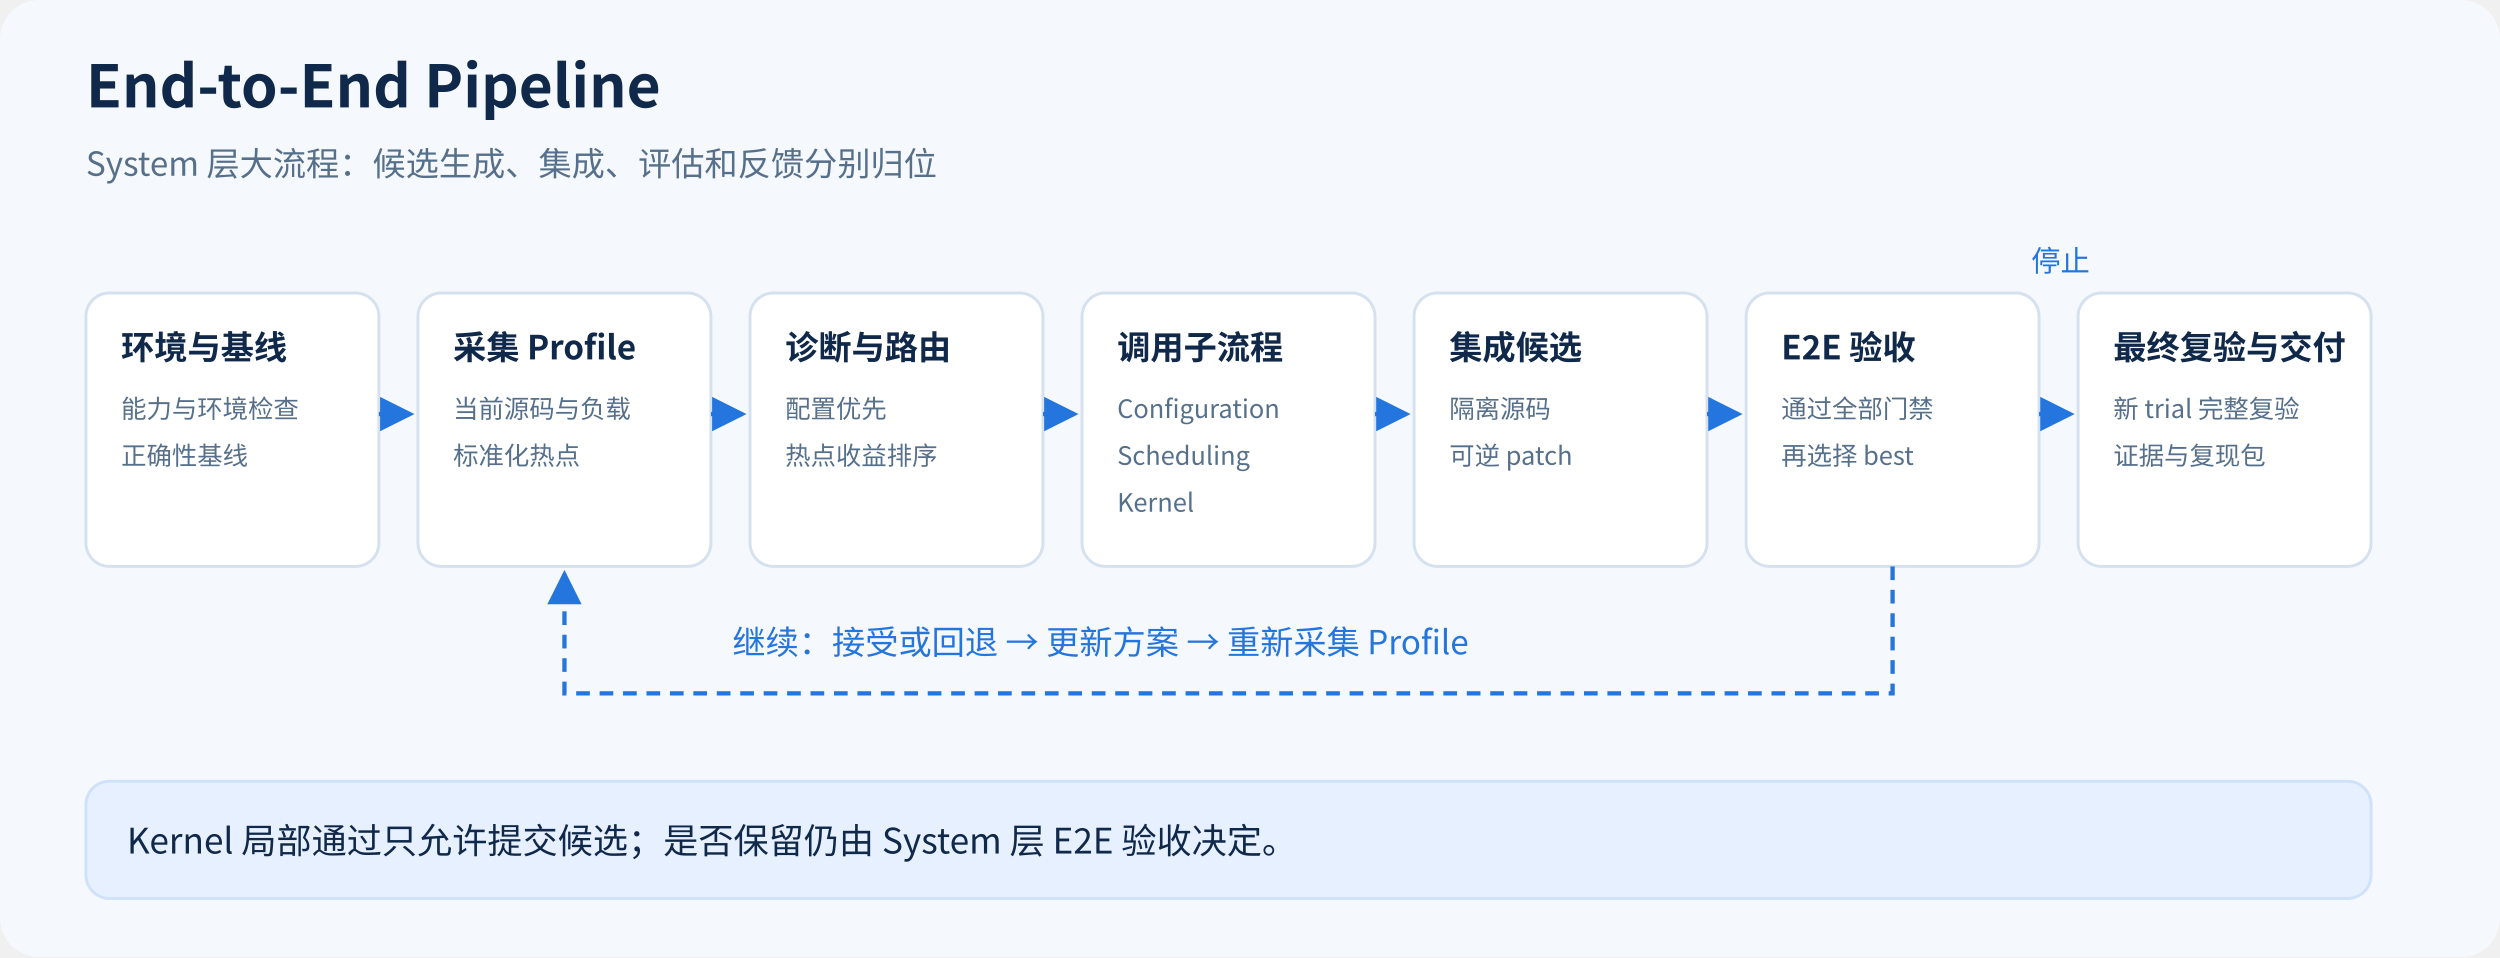
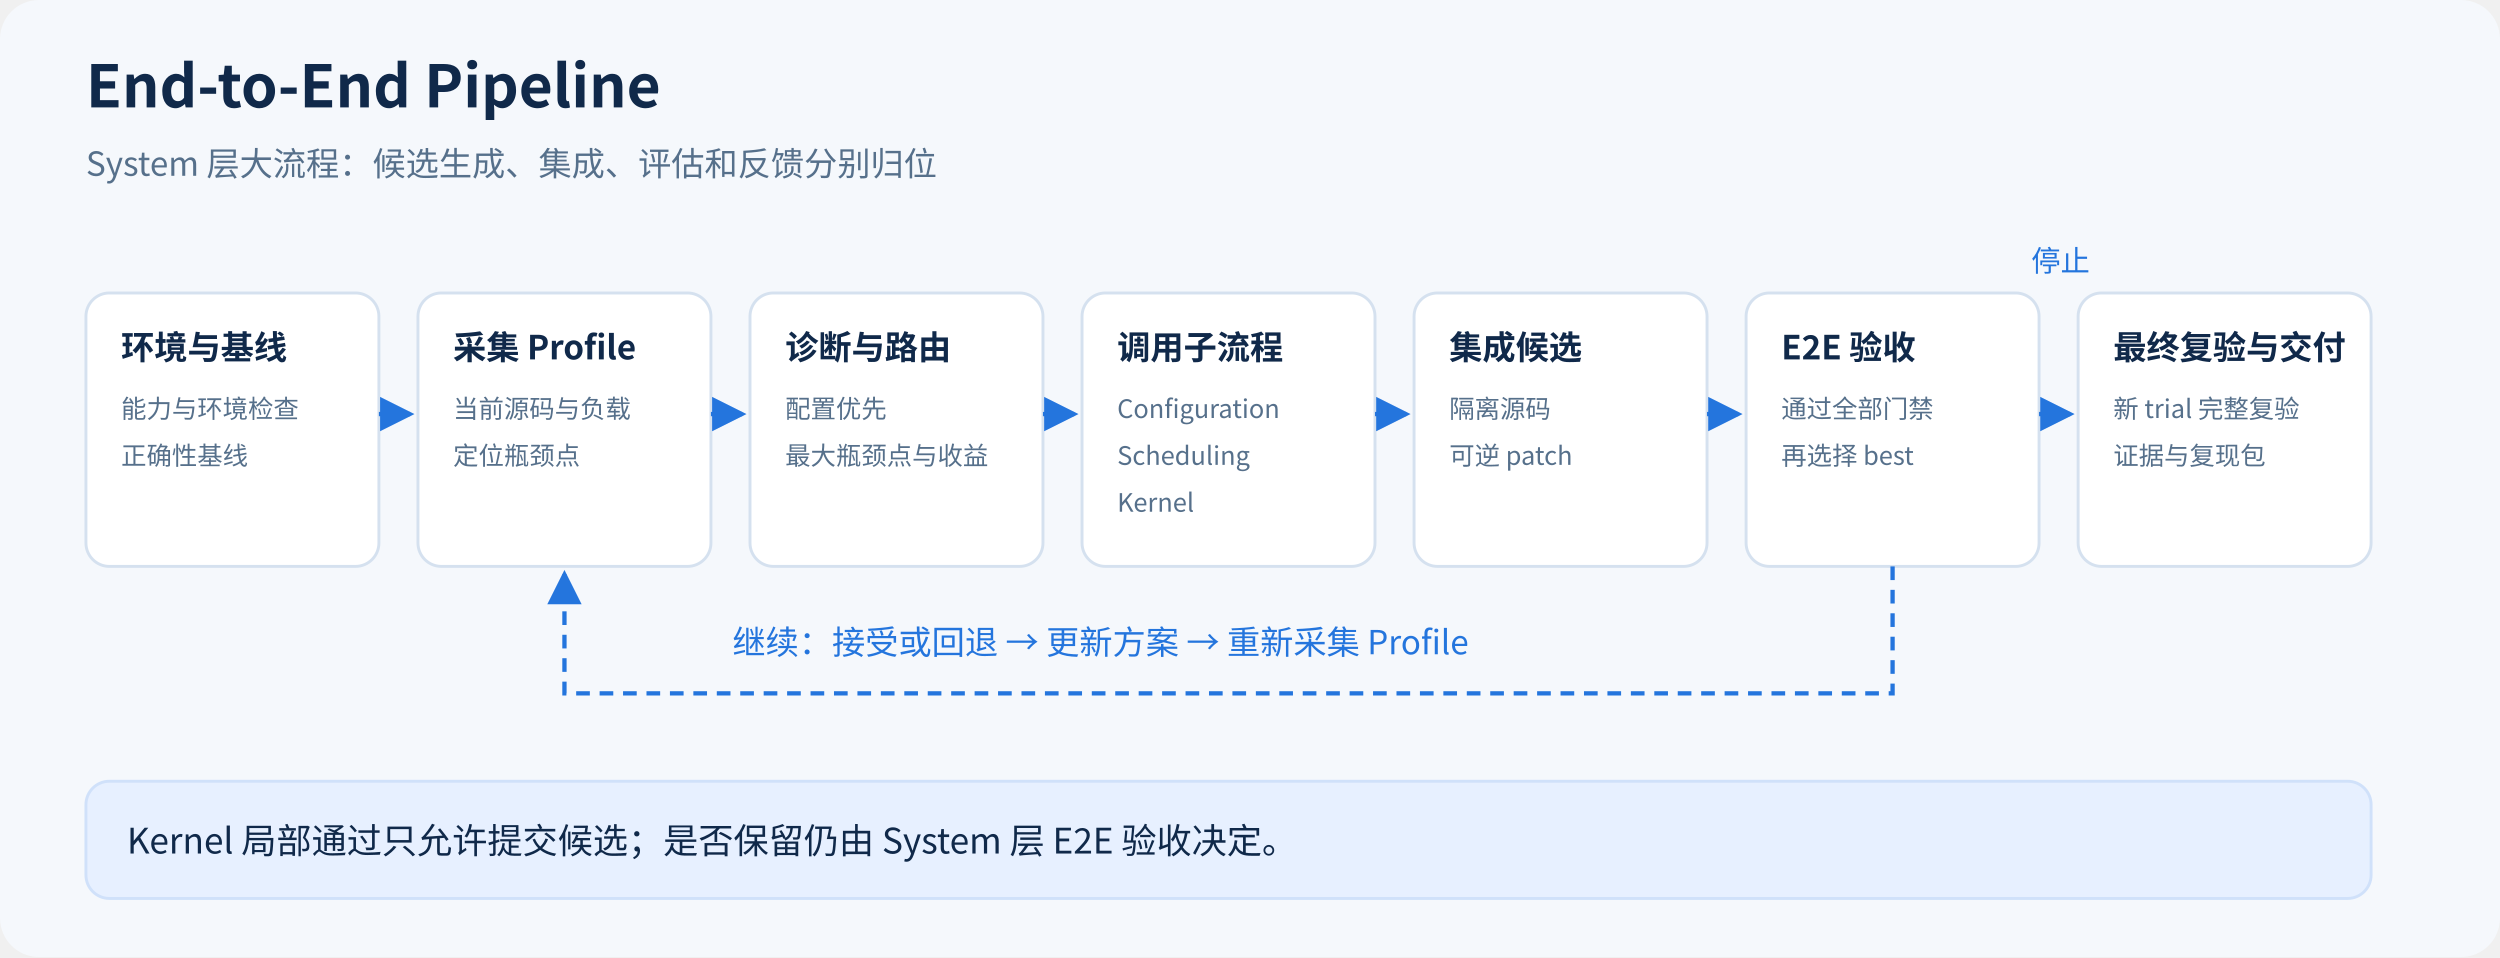
<svg xmlns="http://www.w3.org/2000/svg" width="1280" height="490" viewBox="0 0 1280 490" role="img" aria-labelledby="title desc">
  <defs>
    <marker id="arrow" markerWidth="8" markerHeight="8" refX="7" refY="4" orient="auto">
      <path d="M0 0 L8 4 L0 8Z" fill="#2475dd" />
    </marker>
  </defs>
  <rect width="1280" height="490" rx="20" fill="#f5f8fc" />
  <g font-family="Noto Sans CJK SC, Microsoft YaHei, sans-serif">
    <text x="44" y="55" font-size="30" fill="#10294a" font-weight="700">End-to-End Pipeline</text>
    <text x="44" y="90" font-size="17" fill="#56708b">System 层大流程：候选生成、集成、评估和反馈分别归位</text>
    <rect x="44" y="150" width="150" height="140" rx="12" fill="white" stroke="#d5e1ef" stroke-width="1.5" />
    <text x="62" y="184" font-size="17" fill="#10294a" font-weight="700">环境与基线</text>
    <text x="62" y="214" font-size="13" fill="#56708b">能力与环境检查</text>
    <text x="62" y="238" font-size="13" fill="#56708b">正确性基线</text>
    <path d="M194 212 H210" fill="none" stroke="#2475dd" stroke-width="2.2" marker-end="url(#arrow)" />
    <rect x="214" y="150" width="150" height="140" rx="12" fill="white" stroke="#d5e1ef" stroke-width="1.5" />
    <text x="232" y="184" font-size="17" fill="#10294a" font-weight="700">采集 Profile</text>
    <text x="232" y="214" font-size="13" fill="#56708b">当前源码与负载</text>
-     <text x="232" y="238" font-size="13" fill="#56708b">标准化热点</text>
+     <text x="232" y="238" font-size="13" fill="#56708b">定位瓶颈点</text>
    <path d="M364 212 H380" fill="none" stroke="#2475dd" stroke-width="2.2" marker-end="url(#arrow)" />
    <rect x="384" y="150" width="150" height="140" rx="12" fill="white" stroke="#d5e1ef" stroke-width="1.5" />
    <text x="402" y="184" font-size="17" fill="#10294a" font-weight="700">诊断与路由</text>
    <text x="402" y="214" font-size="13" fill="#56708b">配置优先</text>
-     <text x="402" y="238" font-size="13" fill="#56708b">热点收益排序</text>
+     <text x="402" y="238" font-size="13" fill="#56708b">最大瓶颈点与收益</text>
    <path d="M534 212 H550" fill="none" stroke="#2475dd" stroke-width="2.2" marker-end="url(#arrow)" />
    <rect x="554" y="150" width="150" height="140" rx="12" fill="white" stroke="#d5e1ef" stroke-width="1.5" />
    <text x="572" y="184" font-size="17" fill="#10294a" font-weight="700">调用子流程</text>
    <text x="572" y="214" font-size="13" fill="#56708b">Configuration</text>
    <text x="572" y="238" font-size="13" fill="#56708b">Scheduling</text>
    <text x="572" y="262" font-size="13" fill="#56708b">Kernel</text>
    <path d="M704 212 H720" fill="none" stroke="#2475dd" stroke-width="2.2" marker-end="url(#arrow)" />
    <rect x="724" y="150" width="150" height="140" rx="12" fill="white" stroke="#d5e1ef" stroke-width="1.5" />
    <text x="742" y="184" font-size="17" fill="#10294a" font-weight="700">集成候选</text>
    <text x="742" y="214" font-size="13" fill="#56708b">隔离源码</text>
    <text x="742" y="238" font-size="13" fill="#56708b">可逆 patch</text>
    <path d="M874 212 H890" fill="none" stroke="#2475dd" stroke-width="2.2" marker-end="url(#arrow)" />
    <rect x="894" y="150" width="150" height="140" rx="12" fill="white" stroke="#d5e1ef" stroke-width="1.5" />
    <text x="912" y="184" font-size="17" fill="#10294a" font-weight="700">E2E 验收</text>
    <text x="912" y="214" font-size="13" fill="#56708b">通过全部门禁</text>
    <text x="912" y="238" font-size="13" fill="#56708b">再选择 best</text>
    <path d="M1044 212 H1060" fill="none" stroke="#2475dd" stroke-width="2.2" marker-end="url(#arrow)" />
    <rect x="1064" y="150" width="150" height="140" rx="12" fill="white" stroke="#d5e1ef" stroke-width="1.5" />
    <text x="1082" y="184" font-size="17" fill="#10294a" font-weight="700">最终复验与交付</text>
    <text x="1082" y="214" font-size="13" fill="#56708b">新 trial 完整复验</text>
    <text x="1082" y="238" font-size="13" fill="#56708b">证据与复现包</text>
    <text x="1040" y="139" font-size="15" fill="#2475dd">停止</text>
    <path d="M969 290 V355 H289 V294" fill="none" stroke="#2475dd" stroke-width="2.2" marker-end="url(#arrow)" stroke-dasharray="7 5" />
    <text x="375" y="335" font-size="17" fill="#2475dd">继续：接受或回退 → 更新方案 → 重新采集 Profile</text>
    <rect x="44" y="400" width="1170" height="60" rx="12" fill="#e7f0ff" stroke="#d0e1fa" stroke-width="1.5" />
    <text x="65" y="437" font-size="18" fill="#10294a">Kernel 局部通过只允许提交候选；是否保留仍由 System 层 E2E 验收决定。</text>
  </g>
</svg>
